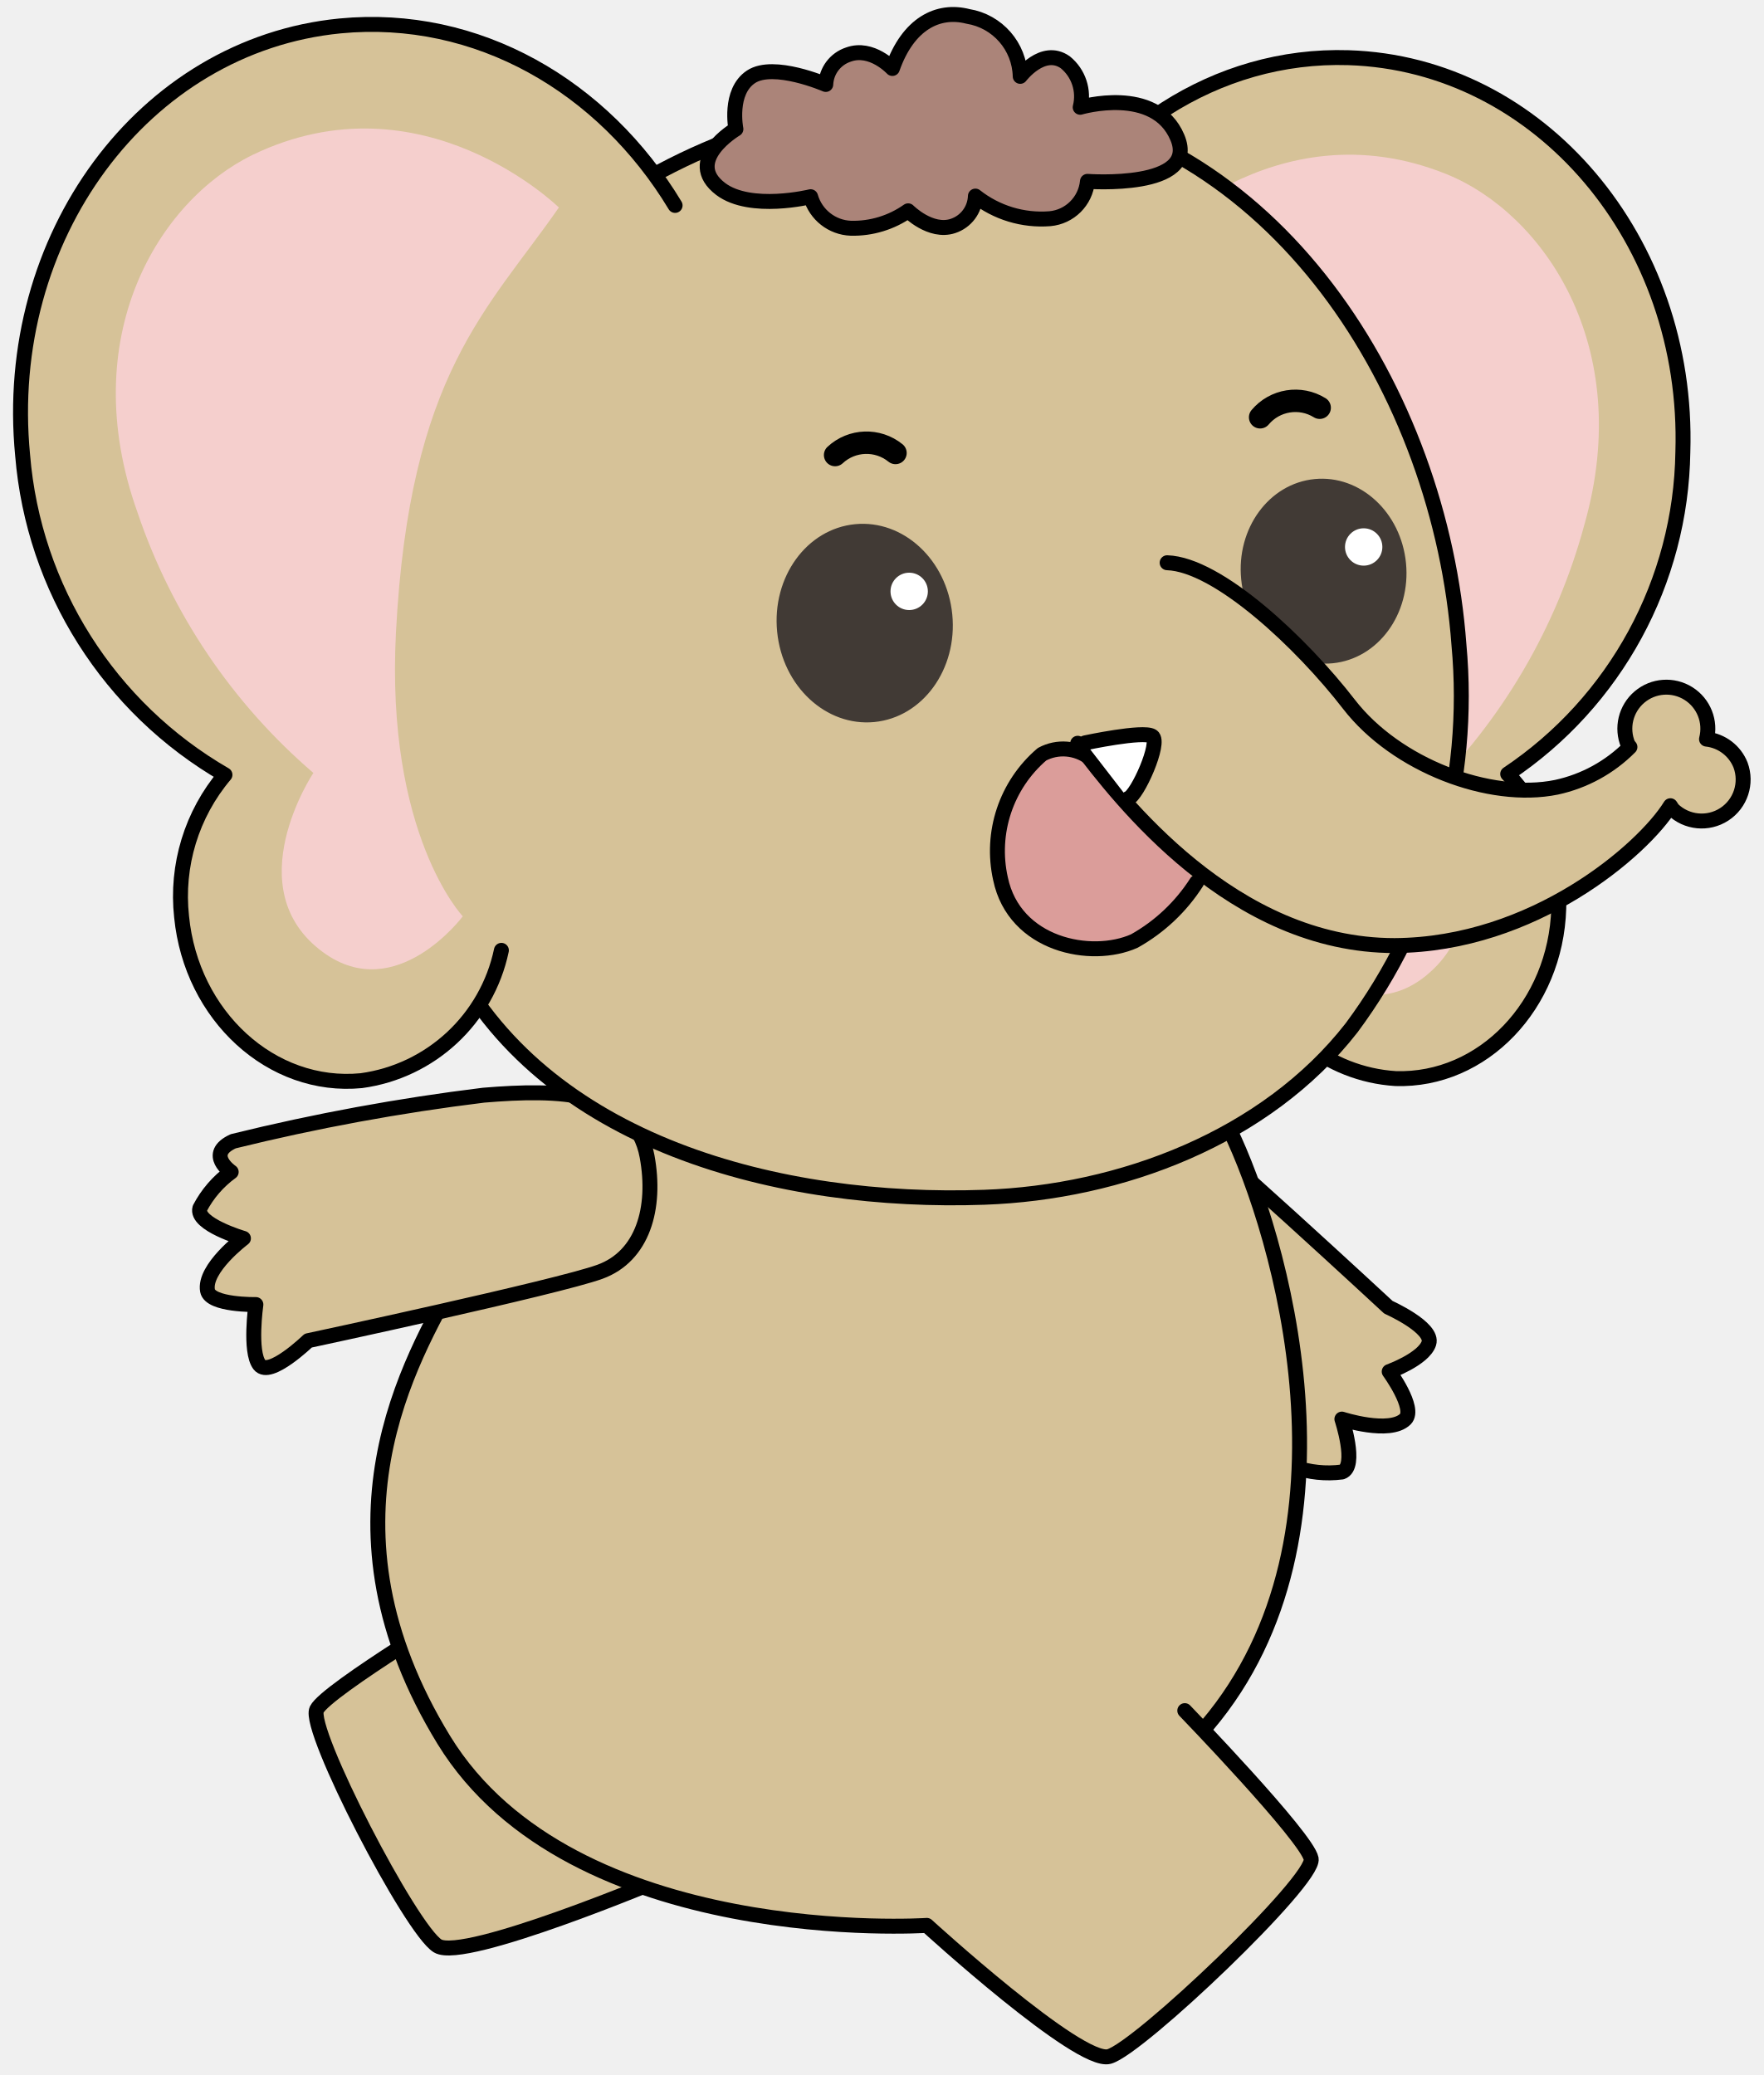
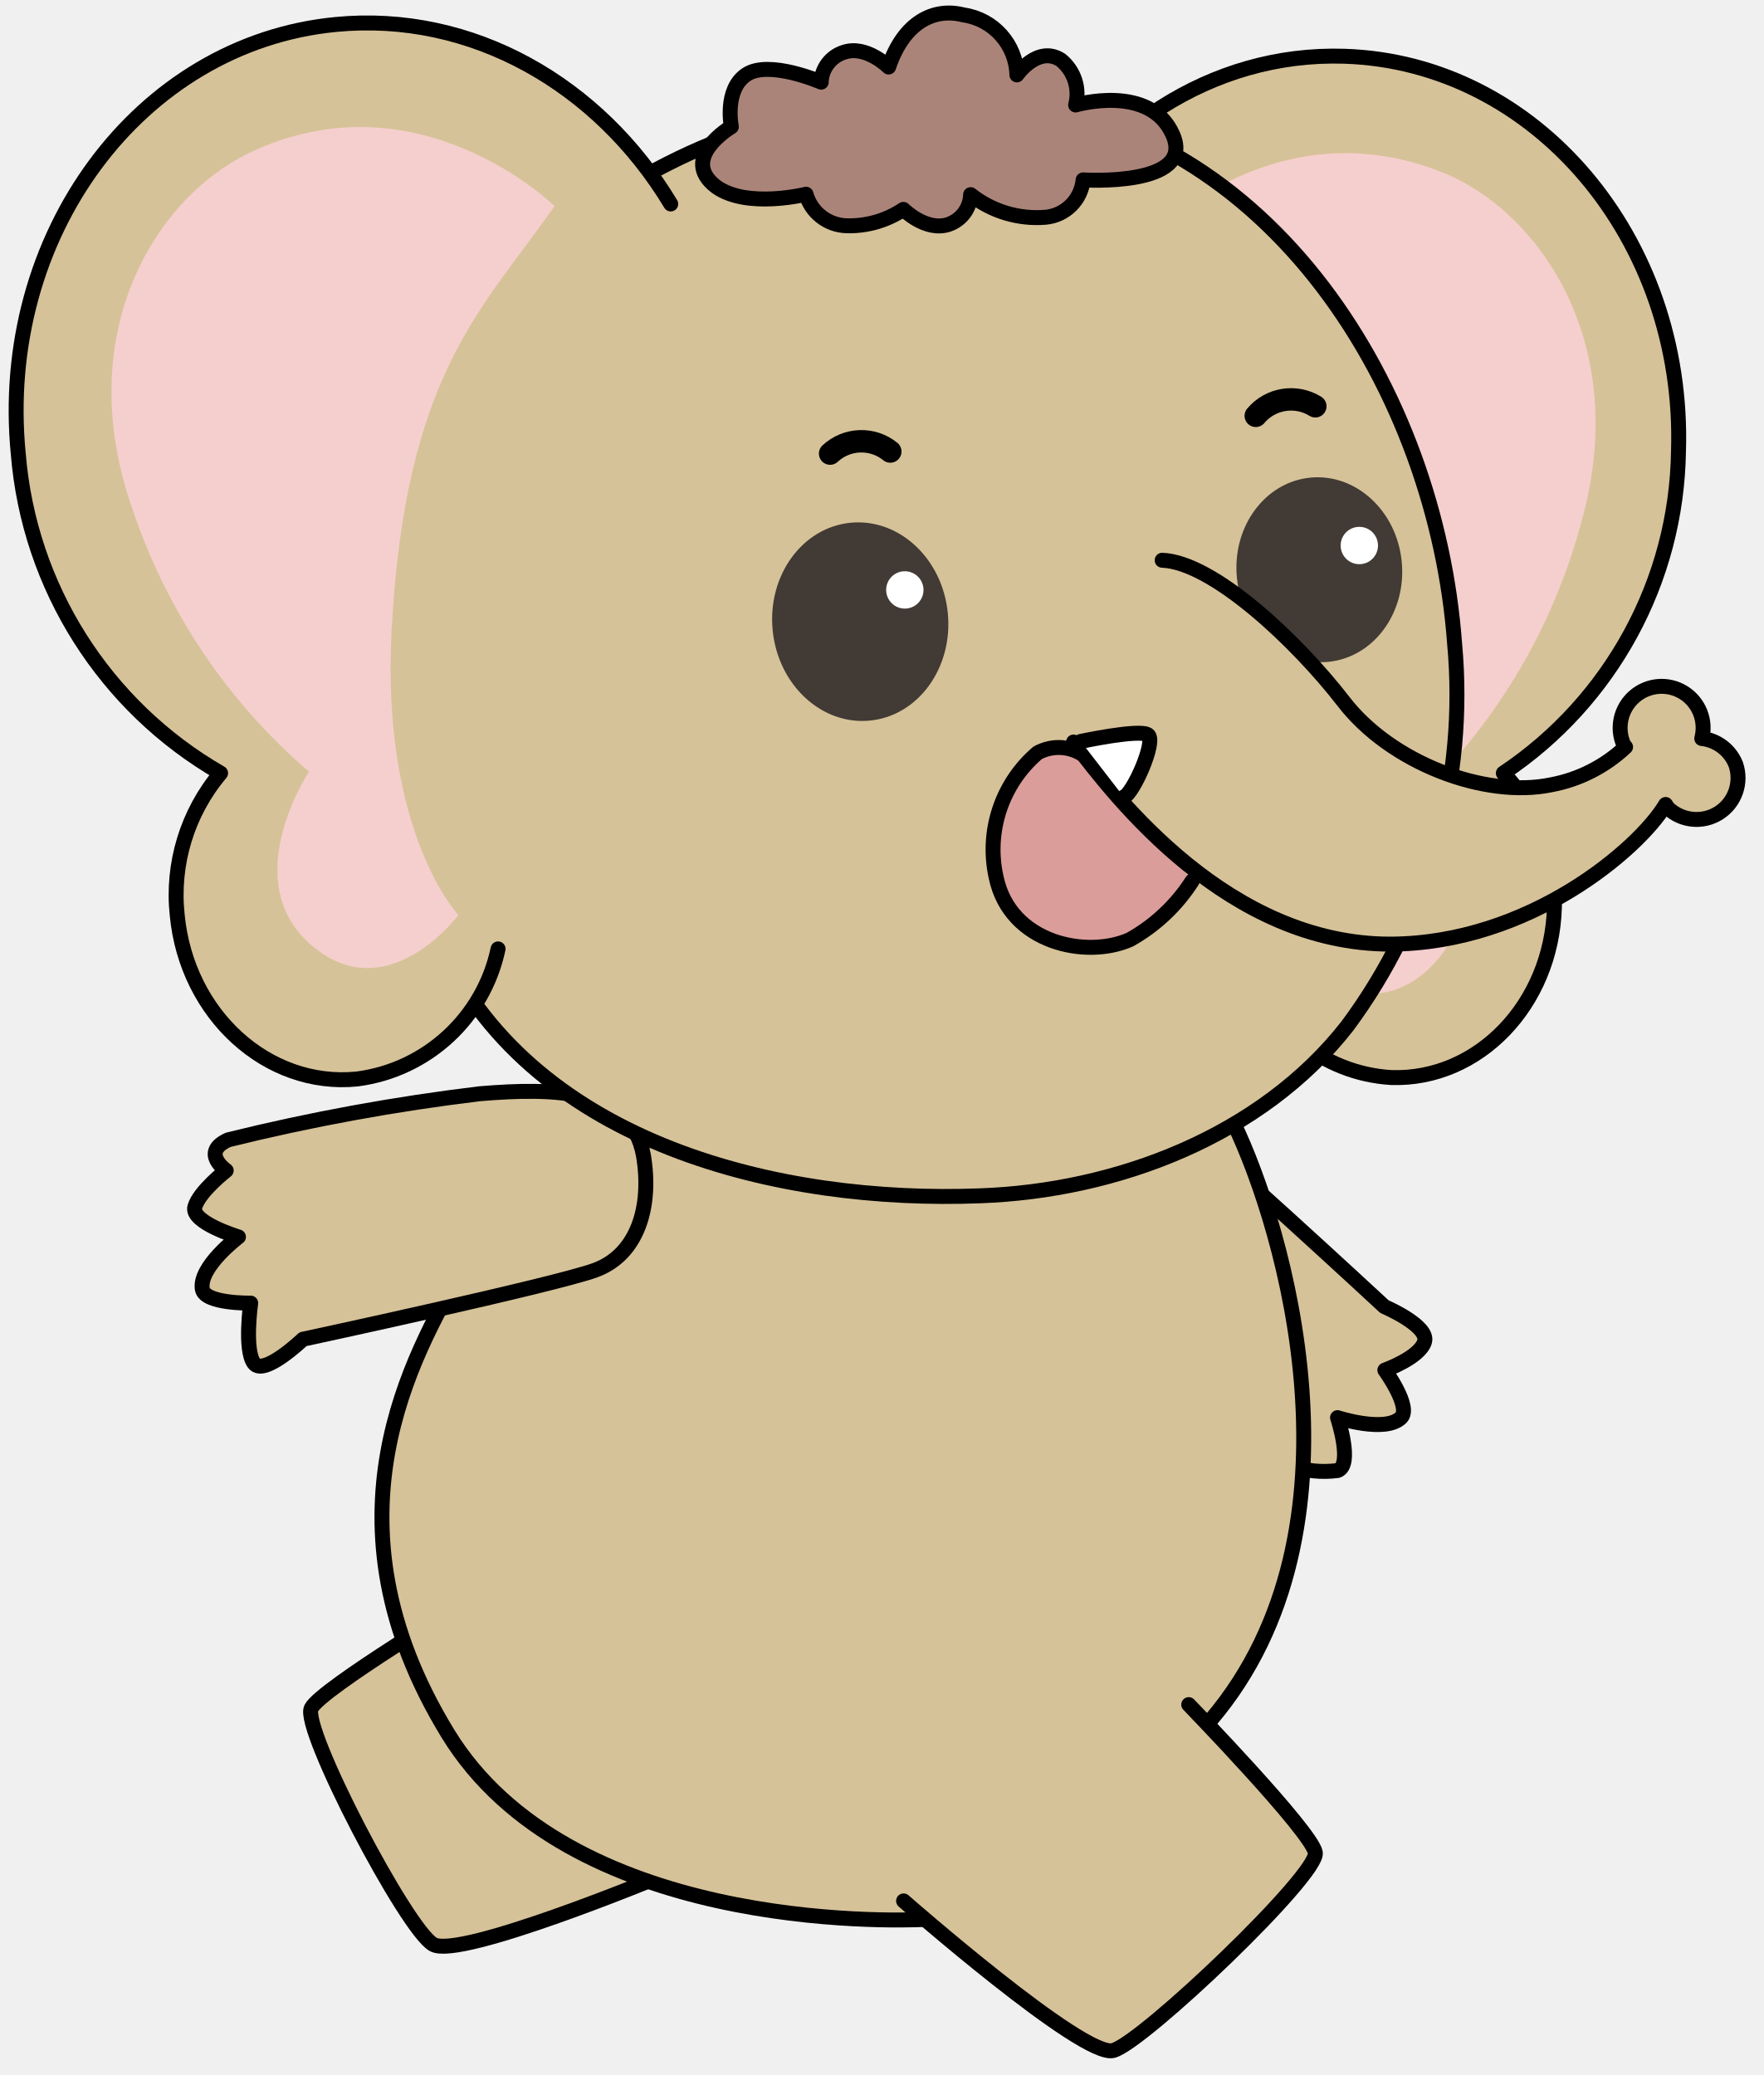
<svg xmlns="http://www.w3.org/2000/svg" id="图层_2" data-name="图层 2" viewBox="0 0 85 100">
  <defs>
-     <style>.cls-1,.cls-2{fill:#d6c298;}.cls-1,.cls-10,.cls-3,.cls-5,.cls-8,.cls-9{stroke:#000;stroke-linecap:round;stroke-linejoin:round;}.cls-1,.cls-10,.cls-3,.cls-5,.cls-9{stroke-width:0.72px;}.cls-3,.cls-8{fill:none;}.cls-4{fill:#f5cfcd;}.cls-5{fill:#ab8479;}.cls-6{fill:#413a35;}.cls-10,.cls-7{fill:#fff;}.cls-8{stroke-width:1.08px;}.cls-9{fill:#db9d9a;}</style>
+     <style>.cls-1{fill:#d6c298;}.cls-1,.cls-3,.cls-6,.cls-7,.cls-8{stroke:#000;stroke-linecap:round;stroke-linejoin:round;}.cls-1,.cls-3,.cls-7,.cls-8{stroke-width:0.72px;}.cls-2{fill:#f5cfcd;}.cls-3{fill:#ab8479;}.cls-4{fill:#413a35;}.cls-5,.cls-8{fill:#fff;}.cls-6{fill:none;stroke-width:1.08px;}.cls-7{fill:#db9d9a;}</style>
  </defs>
-   <g id="_1" data-name="1">
-     <path class="cls-1" d="M50.26,54.71C48,57,50,60.07,52.36,62.86a99.58,99.58,0,0,0,8.73,8.61c1.28.76,1.27-.77,1.27-.77a5,5,0,0,0,2.3.24c.76-.26,0-2.55,0-2.55s2.3.75,3.06,0c.51-.52-.78-2.29-.78-2.29s1.66-.6,1.91-1.36S66.9,63,66.9,63s-9-8.35-10.79-9.61S52,52.92,50.26,54.71Z" />
-     <path class="cls-1" d="M23,77.08s-7.28,4.36-7.74,5.31S19.8,93,21.09,93.78,32,90.51,32,90.51" />
-     <path class="cls-2" d="M59.25,54.44c2.42,5,6.69,19.53-1.07,28.7l-1.09-.7s5.89,6.1,6.09,7.14-8.3,9.14-9.74,9.53-8.78-6.32-8.78-6.32-17.09,1.14-23.27-8.93c-6.33-10.34-1.66-18.24.65-22.38,2.44-4.38,6.63-11.68,6.63-11.68" />
-     <path class="cls-3" d="M57.09,82.44s5.89,6.1,6.09,7.14-8.3,9.14-9.74,9.53-8.78-6.32-8.78-6.32-17.09,1.14-23.27-8.93c-6.33-10.34-1.66-18.24.65-22.38,2.44-4.38,6.63-11.68,6.63-11.68" />
-     <path class="cls-3" d="M59.25,54.44c2.42,5,6.69,19.53-1.07,28.7" />
-     <path class="cls-1" d="M31.18,55.73c-.59-3.19-4.27-3.25-7.88-2.95A102.48,102.48,0,0,0,11.24,55c-1.36.62-.1,1.48-.1,1.48a5.07,5.07,0,0,0-1.51,1.75c-.22.77,2.1,1.45,2.1,1.45S9.8,61.13,10,62.2c.13.71,2.33.67,2.33.67s-.32,2.26.17,2.9,2.35-1.16,2.35-1.16,12-2.57,14.06-3.32S31.64,58.22,31.18,55.73Z" />
-     <path class="cls-1" d="M49.91,12.19c3-5.78,8.67-9.61,15.07-9.41,9.22.29,16.43,8.81,16.11,19a19,19,0,0,1-8.44,15.52,8.79,8.79,0,0,1,2.46,6.48c-.14,4.66-3.66,8.33-7.86,8.2a7.69,7.69,0,0,1-6.93-5.64" />
-     <path class="cls-4" d="M55.16,11.87c3.72,4.71,7.68,7.49,9.13,19.94,1.12,9.7-2.35,13.86-2.35,13.86s3.47,4.09,6.81,1.32c4-3.32-.06-8.66-.06-8.66a28.68,28.68,0,0,0,7.67-13.1c2.42-8.57-2-14.94-6.64-16.83C61.33,5,55.16,11.87,55.16,11.87Z" />
-     <path class="cls-1" d="M30.29,9.13A29.57,29.57,0,0,1,48.44,4.92C61.52,6.08,69.41,19,70.3,31.07a26.81,26.81,0,0,1-5.17,18.46C61,54.83,54,57.47,47.42,57.7c-9.68.34-21.33-2.49-25.86-11.83" />
-     <path class="cls-1" d="M32.53,9.9C29.07,4.16,23,.61,16.38,1.25,6.91,2.18.07,11.44,1.09,21.94a19.64,19.64,0,0,0,9.75,15.4,9.06,9.06,0,0,0-2.09,6.84c.47,4.78,4.34,8.32,8.66,7.9a8,8,0,0,0,6.75-6.28" />
-     <path class="cls-5" d="M43,3.3C43.76,1.14,45.2.42,46.64.79a3,3,0,0,1,2.52,2.89S50.25,2.24,51.33,3a2.12,2.12,0,0,1,.72,2.17s3.61-1.07,4.68,1.45S52.4,8.74,52.4,8.74a2,2,0,0,1-1.81,1.8A5.14,5.14,0,0,1,47,9.45a1.57,1.57,0,0,1-1.08,1.44c-1.08.36-2.16-.73-2.16-.73A4.6,4.6,0,0,1,41,11a2.1,2.1,0,0,1-1.94-1.52s-2.89.71-4.33-.37c-1.82-1.38.73-2.89.73-2.89s-.36-1.8.73-2.52,3.6.37,3.6.37a1.59,1.59,0,0,1,1.09-1.44C42,2.22,43,3.3,43,3.3Z" />
-     <ellipse class="cls-6" cx="41.66" cy="30.03" rx="4.24" ry="4.79" transform="translate(-2.72 4.2) rotate(-5.59)" />
-     <circle class="cls-7" cx="43.81" cy="28.5" r="0.9" />
-     <path class="cls-8" d="M40.24,21.93a2.22,2.22,0,0,1,2.91-.1" />
-     <ellipse class="cls-6" cx="63.78" cy="27.53" rx="3.99" ry="4.46" transform="translate(-2.38 6.34) rotate(-5.59)" />
-     <circle class="cls-7" cx="65.71" cy="26.36" r="0.9" />
-     <path class="cls-8" d="M63.59,19.65a2.22,2.22,0,0,0-2.87.46" />
-     <path class="cls-9" d="M57.66,42.52a8.47,8.47,0,0,1-3,2.83c-2.08.93-5.78.2-6.45-3a6.13,6.13,0,0,1,2-6,2.14,2.14,0,0,1,2.31.18" />
-     <path class="cls-1" d="M56.24,27.12C58.7,27.2,62.73,31,65,33.94s6.78,4.66,10,4A7.09,7.09,0,0,0,78.54,36l-.09-.11a2,2,0,1,1,3.78-.27,2,2,0,0,1,1.64,1.25A2,2,0,0,1,80.6,39l-.11-.17c-1.31,2.12-6.58,6.7-13.29,6.74-7.79,0-13.2-7-15.27-9.75" />
-     <path class="cls-10" d="M52.29,35.8s2.8-.6,3.23-.32-.72,2.87-1.16,3" />
-     <path class="cls-4" d="M26.93,10c-3.42,4.93-7.2,8-7.85,20.47-.51,9.76,3.22,13.69,3.22,13.69s-3.21,4.3-6.72,1.74c-4.21-3.06-.48-8.65-.48-8.65A28.63,28.63,0,0,1,6.62,24.68c-3-8.41,1-15,5.56-17.22C20.34,3.53,26.93,10,26.93,10Z" />
-   </g>
+   <path class="cls-1" d="M50.05,54.64C47.77,57,49.83,60,52.14,62.79a100.87,100.87,0,0,0,8.74,8.61c1.28.76,1.27-.77,1.27-.77a5,5,0,0,0,2.3.24c.76-.26,0-2.55,0-2.55s2.3.75,3.06,0c.51-.51-.78-2.29-.78-2.29s1.66-.59,1.91-1.36-1.93-1.7-1.93-1.7-9-8.35-10.79-9.61S51.82,52.85,50.05,54.64Z" />
+   <path class="cls-1" d="M22.77,77S15.49,81.37,15,82.32,19.59,93,20.88,93.71s10.9-3.27,10.9-3.27" />
+   <path class="cls-1" d="M59.45,54.14c2.42,5,6.69,19.54-1.07,28.71a53,53,0,0,1-5.84,5.76c-5,4-7.67,3.88-7.87,3.89-1.89.09-17.29.51-23.08-8.94-6.33-10.34-1.66-18.23.65-22.38,2.44-4.38,6.63-11.68,6.63-11.68l2.57-.56A36.54,36.54,0,0,1,59.45,54.14Z" />
+   <path class="cls-1" d="M57.28,82.15s5.9,6.09,6.1,7.13-8.3,9.15-9.74,9.54-10.1-7.21-10.1-7.21" />
+   <path class="cls-1" d="M31,55.66c-.59-3.19-4.27-3.25-7.88-2.95A100.43,100.43,0,0,0,11,54.93c-1.36.61-.1,1.48-.1,1.48s-1.29,1-1.51,1.75,2.1,1.45,2.1,1.45-1.93,1.45-1.74,2.52c.13.71,2.33.67,2.33.67s-.32,2.26.16,2.9,2.36-1.16,2.36-1.16,12-2.58,14.06-3.32S31.43,58.15,31,55.66Z" />
+   <path class="cls-1" d="M49.7,12.11c3-5.78,8.67-9.6,15.07-9.4C74,3,81.2,11.52,80.88,21.74a19,19,0,0,1-8.44,15.52,8.79,8.79,0,0,1,2.46,6.48c-.14,4.66-3.66,8.33-7.86,8.19a7.66,7.66,0,0,1-6.93-5.63" />
+   <path class="cls-2" d="M55,11.8c3.72,4.71,7.68,7.48,9.13,19.94,1.12,9.7-2.35,13.86-2.35,13.86s3.47,4.09,6.81,1.32c4-3.32-.06-8.66-.06-8.66a28.68,28.68,0,0,0,7.67-13.1c2.42-8.57-2-14.94-6.64-16.83C61.12,4.92,55,11.8,55,11.8Z" />
+   <path class="cls-1" d="M30.08,9.06A29.43,29.43,0,0,1,48.23,4.85C61.31,6,69.2,18.9,70.09,31a26.79,26.79,0,0,1-5.17,18.45c-4.15,5.31-11.13,7.95-17.71,8.18C37.53,58,25.88,55.14,21.35,45.8" />
+   <path class="cls-1" d="M32.32,9.83C28.86,4.08,22.74.54,16.17,1.18,6.7,2.1-.15,11.37.88,21.87a19.6,19.6,0,0,0,9.75,15.39,9.1,9.1,0,0,0-2.09,6.85C9,48.89,12.88,52.43,17.2,52A8,8,0,0,0,24,45.73" />
+   <path class="cls-3" d="M42.82,3.23C43.55,1.07,45,.35,46.43.72A3,3,0,0,1,49,3.61S50,2.17,51.12,2.89a2.11,2.11,0,0,1,.71,2.17S55.44,4,56.52,6.51s-4.33,2.16-4.33,2.16a2,2,0,0,1-1.81,1.8,5.14,5.14,0,0,1-3.61-1.09,1.57,1.57,0,0,1-1.08,1.44c-1.08.35-2.16-.73-2.16-.73a4.68,4.68,0,0,1-2.75.79,2.09,2.09,0,0,1-1.94-1.52S36,10.07,34.51,9c-1.82-1.38.73-2.89.73-2.89s-.36-1.8.73-2.52,3.6.37,3.6.37a1.57,1.57,0,0,1,1.09-1.44C41.74,2.15,42.82,3.23,42.82,3.23Z" />
+   <ellipse class="cls-4" cx="41.45" cy="29.96" rx="4.24" ry="4.79" transform="translate(-2.72 4.18) rotate(-5.59)" />
+   <circle class="cls-5" cx="43.6" cy="28.43" r="0.9" />
+   <path class="cls-6" d="M40,21.86a2.21,2.21,0,0,1,2.9-.1" />
+   <ellipse class="cls-4" cx="63.57" cy="27.46" rx="3.99" ry="4.46" transform="translate(-2.37 6.32) rotate(-5.59)" />
+   <circle class="cls-5" cx="65.5" cy="26.29" r="0.9" />
+   <path class="cls-6" d="M63.38,19.58a2.22,2.22,0,0,0-2.87.46" />
+   <path class="cls-7" d="M57.45,42.45a8.47,8.47,0,0,1-3,2.83c-2.08.93-5.78.2-6.45-3a6.13,6.13,0,0,1,2-6,2.14,2.14,0,0,1,2.31.18" />
+   <path class="cls-1" d="M56,27c2.45.09,6.49,3.89,8.75,6.82s6.78,4.67,10,4A7.16,7.16,0,0,0,78.33,36l-.09-.11A2,2,0,1,1,82,35.59a2,2,0,0,1,1.64,1.25,2,2,0,0,1-3.27,2.1l-.11-.17C79,40.89,73.7,45.47,67,45.5c-7.79,0-13.2-7-15.27-9.74" />
+   <path class="cls-8" d="M52.08,35.73s2.8-.6,3.23-.32-.72,2.87-1.16,3" />
+   <path class="cls-2" d="M26.72,9.93c-3.42,4.94-7.2,8-7.85,20.48-.51,9.75,3.22,13.69,3.22,13.69s-3.21,4.3-6.72,1.74c-4.21-3.06-.48-8.65-.48-8.65A28.63,28.63,0,0,1,6.41,24.61c-3-8.41,1-15,5.56-17.22C20.13,3.46,26.72,9.93,26.72,9.93Z" />
</svg>
